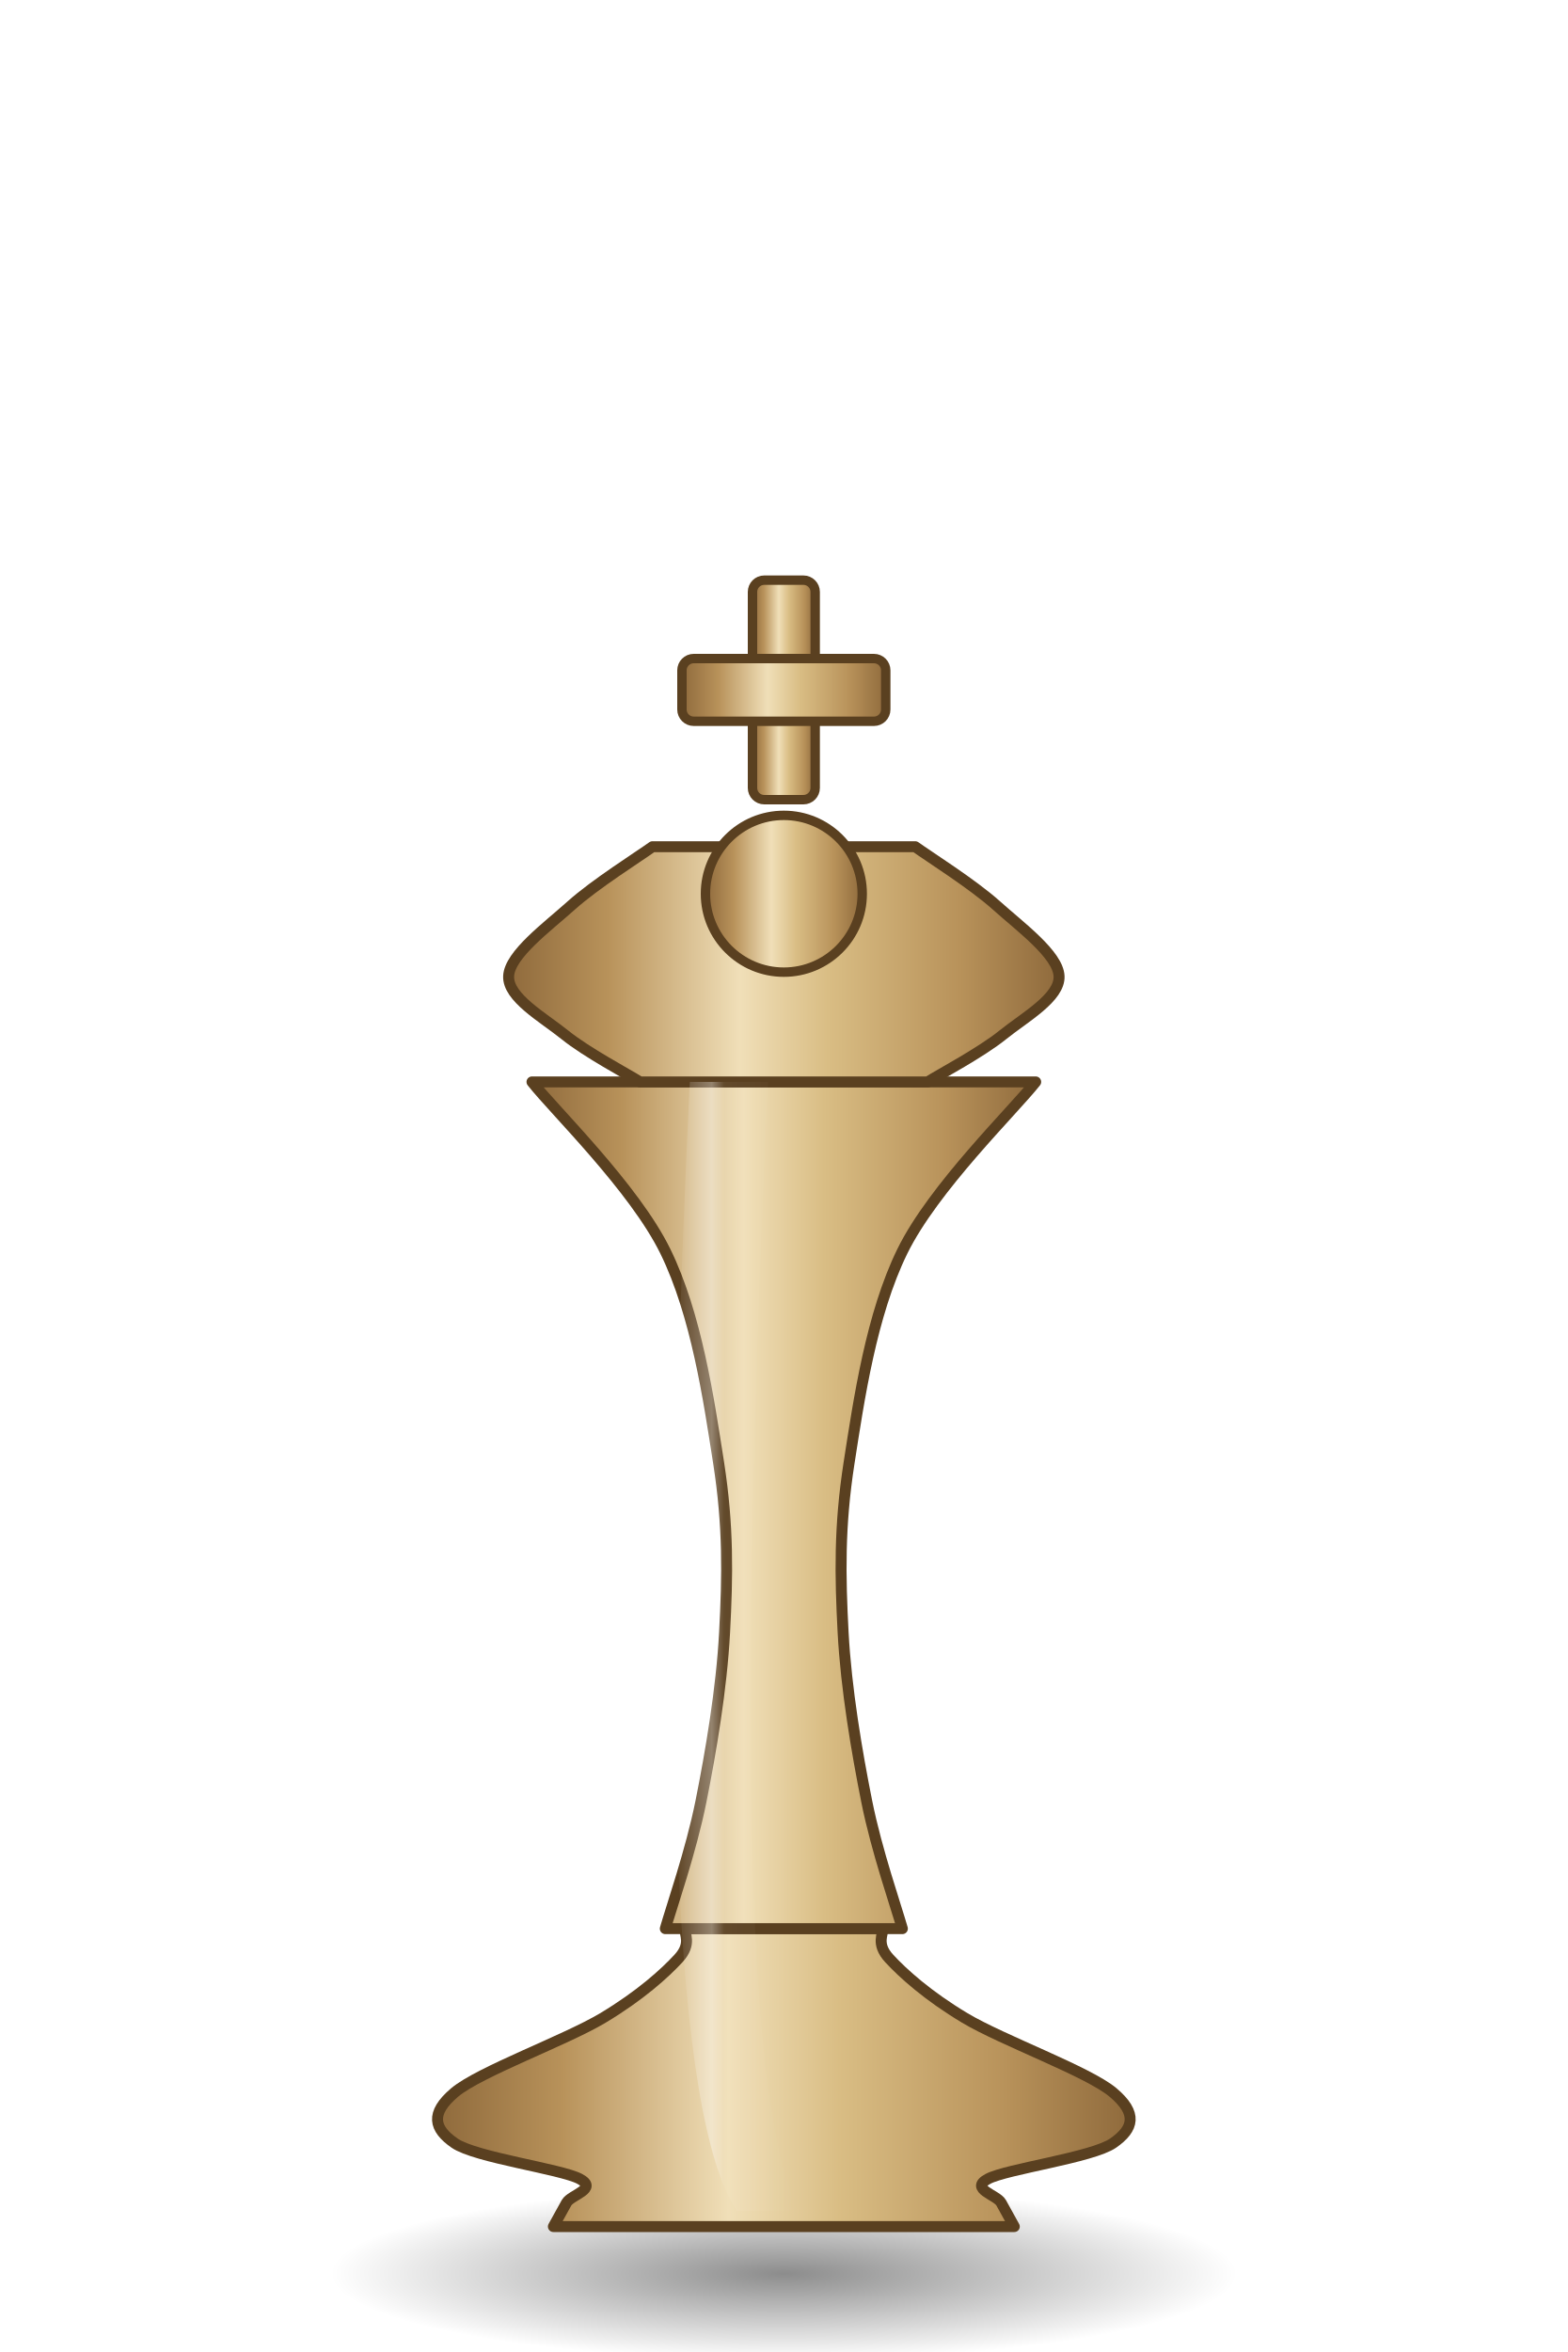
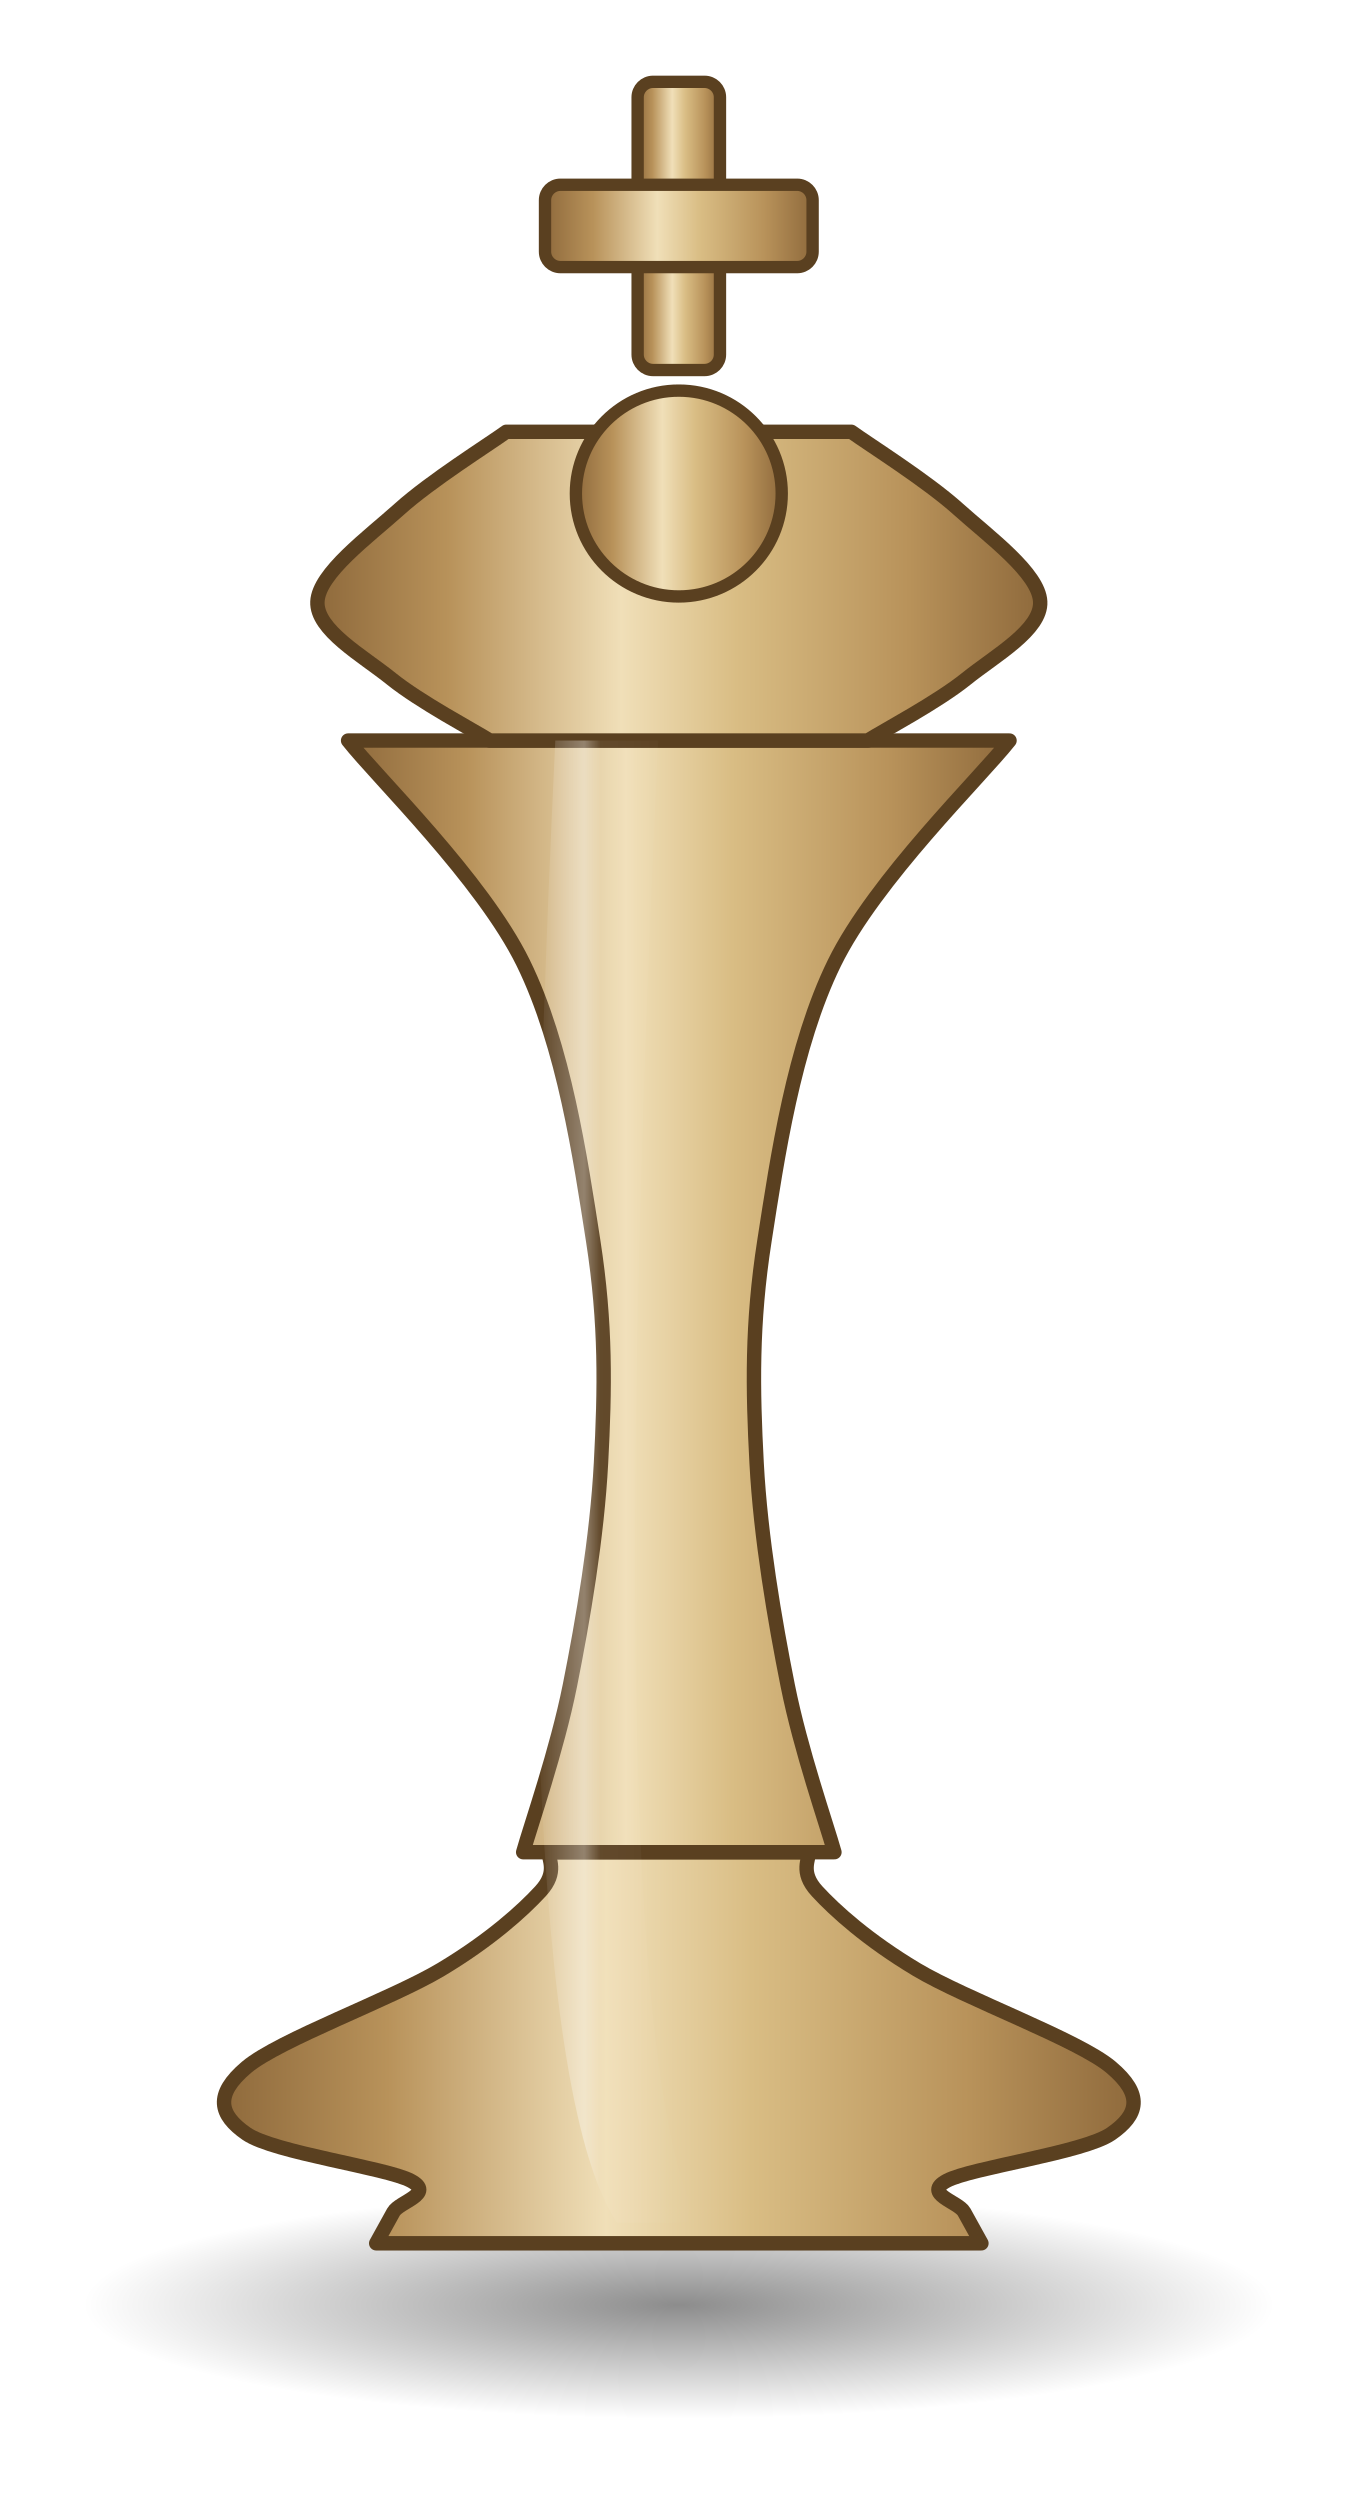
- <svg xmlns="http://www.w3.org/2000/svg" viewBox="0 0 200 300">
+ <svg xmlns="http://www.w3.org/2000/svg" viewBox="34.05 66.05 131.89 242.89">
  <defs>
    <linearGradient id="wood-king-light" x1="0%" y1="0%" x2="100%" y2="0%">
      <stop offset="0%" stop-color="#8F6A3C" />
      <stop offset="18%" stop-color="#B8925A" />
      <stop offset="42%" stop-color="#F0DFB8" />
      <stop offset="58%" stop-color="#D9BD84" />
      <stop offset="82%" stop-color="#B8925A" />
      <stop offset="100%" stop-color="#8F6A3C" />
    </linearGradient>
    <linearGradient id="sheen-king-light" x1="0%" y1="0%" x2="100%" y2="0%">
      <stop offset="0%" stop-color="#FFFFFF" stop-opacity="0" />
      <stop offset="30%" stop-color="#FFFFFF" stop-opacity="0.35" />
      <stop offset="40%" stop-color="#FFFFFF" stop-opacity="0.05" />
      <stop offset="100%" stop-color="#FFFFFF" stop-opacity="0" />
    </linearGradient>
    <radialGradient id="shadow-king-light" cx="50%" cy="50%" r="50%">
      <stop offset="0%" stop-color="#000000" stop-opacity="0.45" />
      <stop offset="100%" stop-color="#000000" stop-opacity="0" />
    </radialGradient>
  </defs>
  <ellipse cx="100.0" cy="290.0" rx="58" ry="11" fill="url(#shadow-king-light)" />
  <g stroke="#5A4020" stroke-width="1.4" stroke-linejoin="round">
    <path d="M 87.40,246.00 C 87.26,246.63 88.31,247.90 86.56,249.80 C 84.81,251.70 81.66,254.55 76.90,257.40 C 72.14,260.25 61.15,264.24 58.00,266.90 C 54.85,269.56 55.34,271.52 58.00,273.36 C 60.66,275.20 71.58,276.65 73.96,277.92 C 76.34,279.19 72.84,279.95 72.28,280.96 C 71.72,281.97 70.88,283.49 70.60,284.00 L 129.40,284.00 C 129.12,283.49 128.28,281.97 127.72,280.96 C 127.16,279.95 123.66,279.19 126.04,277.92 C 128.42,276.65 139.34,275.20 142.00,273.36 C 144.66,271.52 145.15,269.56 142.00,266.90 C 138.85,264.24 127.86,260.25 123.10,257.40 C 118.34,254.55 115.19,251.70 113.44,249.80 C 111.69,247.90 112.74,246.63 112.60,246.00 Z" fill="url(#wood-king-light)" />
    <path d="M 67.87,138.00 C 70.70,141.60 80.91,151.50 84.88,159.60 C 88.85,167.70 90.42,178.50 91.68,186.60 C 92.94,194.70 92.82,201.00 92.44,208.20 C 92.06,215.40 90.68,223.50 89.42,229.80 C 88.16,236.10 85.64,243.30 84.88,246.00 L 115.12,246.00 C 114.36,243.30 111.84,236.10 110.58,229.80 C 109.32,223.50 107.94,215.40 107.56,208.20 C 107.18,201.00 107.06,194.70 108.32,186.60 C 109.58,178.50 111.15,167.70 115.12,159.60 C 119.09,151.50 129.29,141.60 132.13,138.00 Z" fill="url(#wood-king-light)" />
    <path d="M 83.24,108.00 C 81.51,109.25 75.93,112.75 72.87,115.50 C 69.81,118.25 65.02,121.75 64.89,124.50 C 64.76,127.25 69.28,129.75 72.07,132.00 C 74.86,134.25 80.05,137.00 81.65,138.00 L 118.35,138.00 C 119.95,137.00 125.14,134.25 127.93,132.00 C 130.72,129.75 135.25,127.25 135.11,124.50 C 134.98,121.75 130.19,118.25 127.13,115.50 C 124.07,112.75 118.49,109.25 116.76,108.00 Z" fill="url(#wood-king-light)" />
    <circle cx="100.0" cy="114.0" r="10" fill="url(#wood-king-light)" stroke="#5A4020" stroke-width="1.2" />
    <rect x="96.0" y="74.0" width="8" height="28" rx="1.5" fill="url(#wood-king-light)" stroke="#5A4020" stroke-width="1.2" />
    <rect x="87.0" y="84.0" width="26" height="8" rx="1.5" fill="url(#wood-king-light)" stroke="#5A4020" stroke-width="1.2" />
  </g>
  <path d="M 88.0,138.0 Q 82.0,264.0 94.0,282.0 L 102.0,282.0 Q 92.0,264.0 98.0,138.0 Z" fill="url(#sheen-king-light)" stroke="none" />
</svg>
